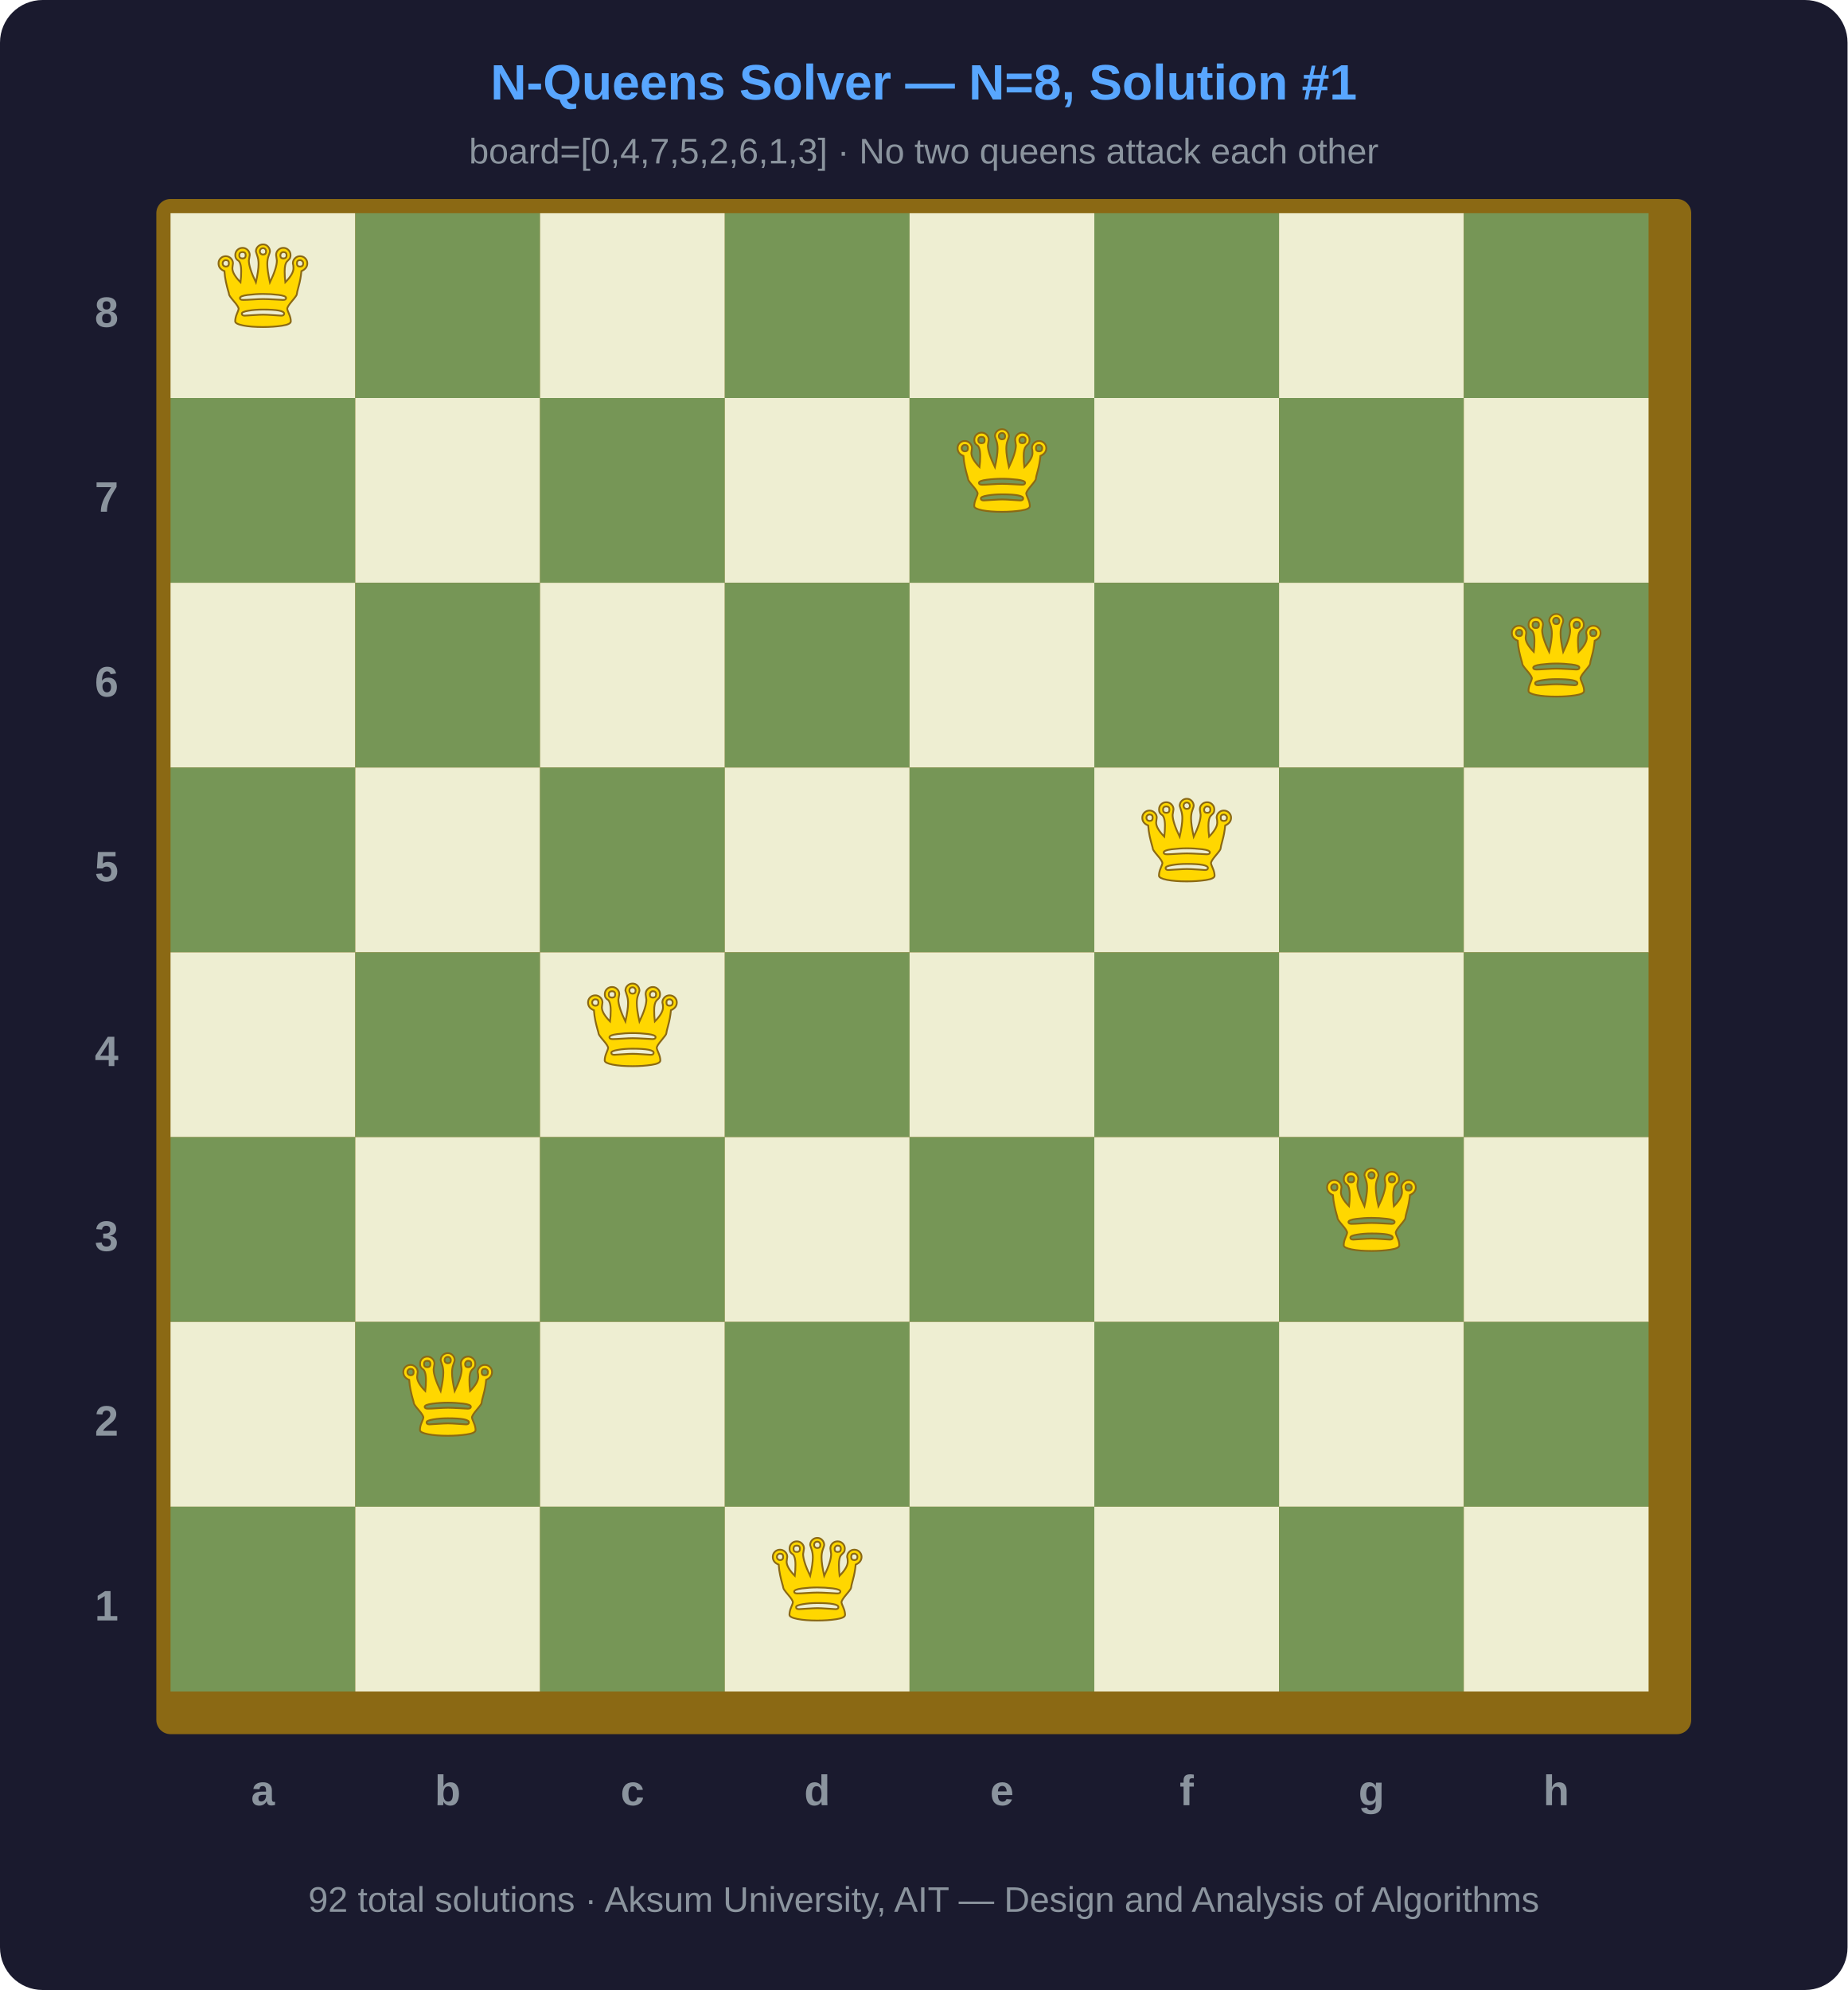
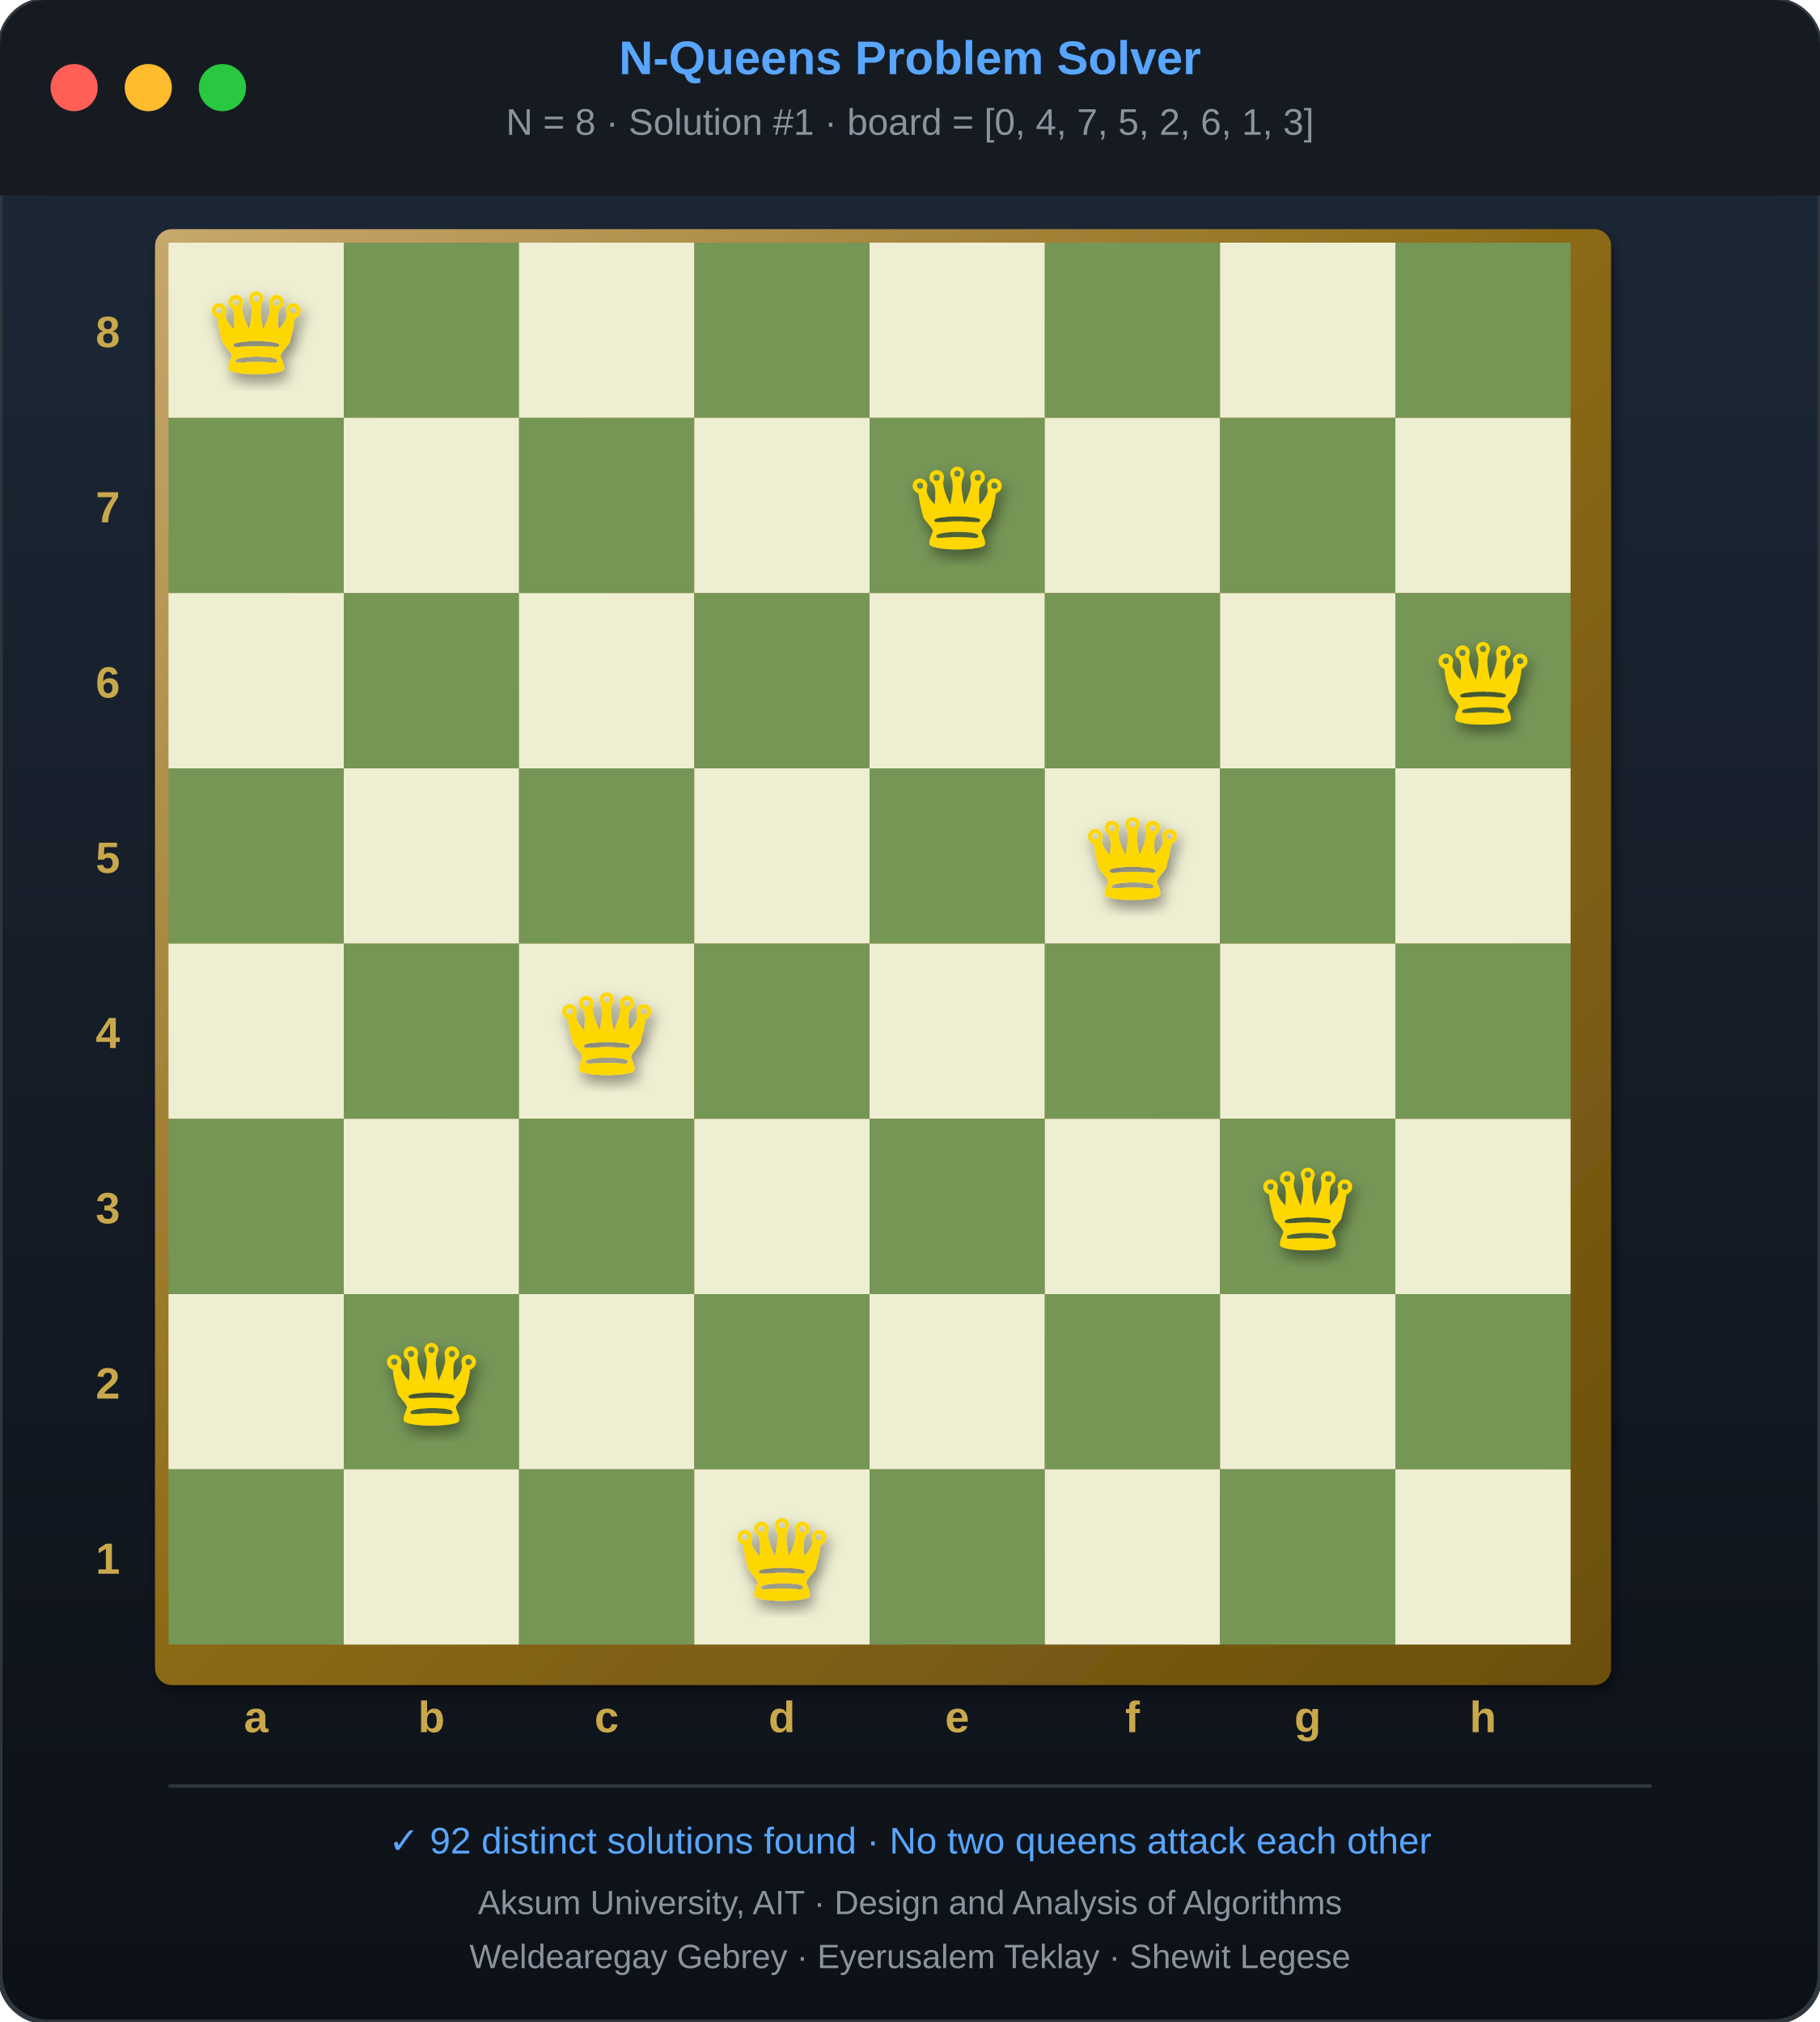
- <svg xmlns="http://www.w3.org/2000/svg" width="520" height="560" viewBox="0 0 520 560">
-   <rect width="520" height="560" rx="12" fill="#1a1a2e" />
-   <text x="260" y="28" text-anchor="middle" font-family="Segoe UI,Arial" font-size="14" font-weight="bold" fill="#58A6FF">N-Queens Solver — N=8, Solution #1</text>
-   <text x="260" y="46" text-anchor="middle" font-family="Segoe UI,Arial" font-size="10" fill="#8B949E">board=[0,4,7,5,2,6,1,3] · No two queens attack each other</text>
-   <rect x="44" y="56" width="432" height="432" rx="4" fill="#8B6914" />
-   <rect x="48" y="60" width="52" height="52" fill="#EEEED2" />
-   <rect x="100" y="60" width="52" height="52" fill="#769656" />
-   <rect x="152" y="60" width="52" height="52" fill="#EEEED2" />
-   <rect x="204" y="60" width="52" height="52" fill="#769656" />
-   <rect x="256" y="60" width="52" height="52" fill="#EEEED2" />
-   <rect x="308" y="60" width="52" height="52" fill="#769656" />
-   <rect x="360" y="60" width="52" height="52" fill="#EEEED2" />
-   <rect x="412" y="60" width="52" height="52" fill="#769656" />
-   <rect x="48" y="112" width="52" height="52" fill="#769656" />
-   <rect x="100" y="112" width="52" height="52" fill="#EEEED2" />
-   <rect x="152" y="112" width="52" height="52" fill="#769656" />
-   <rect x="204" y="112" width="52" height="52" fill="#EEEED2" />
-   <rect x="256" y="112" width="52" height="52" fill="#769656" />
-   <rect x="308" y="112" width="52" height="52" fill="#EEEED2" />
-   <rect x="360" y="112" width="52" height="52" fill="#769656" />
-   <rect x="412" y="112" width="52" height="52" fill="#EEEED2" />
-   <rect x="48" y="164" width="52" height="52" fill="#EEEED2" />
-   <rect x="100" y="164" width="52" height="52" fill="#769656" />
-   <rect x="152" y="164" width="52" height="52" fill="#EEEED2" />
-   <rect x="204" y="164" width="52" height="52" fill="#769656" />
-   <rect x="256" y="164" width="52" height="52" fill="#EEEED2" />
-   <rect x="308" y="164" width="52" height="52" fill="#769656" />
-   <rect x="360" y="164" width="52" height="52" fill="#EEEED2" />
-   <rect x="412" y="164" width="52" height="52" fill="#769656" />
-   <rect x="48" y="216" width="52" height="52" fill="#769656" />
-   <rect x="100" y="216" width="52" height="52" fill="#EEEED2" />
-   <rect x="152" y="216" width="52" height="52" fill="#769656" />
-   <rect x="204" y="216" width="52" height="52" fill="#EEEED2" />
-   <rect x="256" y="216" width="52" height="52" fill="#769656" />
-   <rect x="308" y="216" width="52" height="52" fill="#EEEED2" />
-   <rect x="360" y="216" width="52" height="52" fill="#769656" />
-   <rect x="412" y="216" width="52" height="52" fill="#EEEED2" />
-   <rect x="48" y="268" width="52" height="52" fill="#EEEED2" />
-   <rect x="100" y="268" width="52" height="52" fill="#769656" />
-   <rect x="152" y="268" width="52" height="52" fill="#EEEED2" />
-   <rect x="204" y="268" width="52" height="52" fill="#769656" />
-   <rect x="256" y="268" width="52" height="52" fill="#EEEED2" />
-   <rect x="308" y="268" width="52" height="52" fill="#769656" />
-   <rect x="360" y="268" width="52" height="52" fill="#EEEED2" />
-   <rect x="412" y="268" width="52" height="52" fill="#769656" />
-   <rect x="48" y="320" width="52" height="52" fill="#769656" />
-   <rect x="100" y="320" width="52" height="52" fill="#EEEED2" />
-   <rect x="152" y="320" width="52" height="52" fill="#769656" />
-   <rect x="204" y="320" width="52" height="52" fill="#EEEED2" />
-   <rect x="256" y="320" width="52" height="52" fill="#769656" />
-   <rect x="308" y="320" width="52" height="52" fill="#EEEED2" />
-   <rect x="360" y="320" width="52" height="52" fill="#769656" />
-   <rect x="412" y="320" width="52" height="52" fill="#EEEED2" />
-   <rect x="48" y="372" width="52" height="52" fill="#EEEED2" />
-   <rect x="100" y="372" width="52" height="52" fill="#769656" />
-   <rect x="152" y="372" width="52" height="52" fill="#EEEED2" />
-   <rect x="204" y="372" width="52" height="52" fill="#769656" />
-   <rect x="256" y="372" width="52" height="52" fill="#EEEED2" />
-   <rect x="308" y="372" width="52" height="52" fill="#769656" />
-   <rect x="360" y="372" width="52" height="52" fill="#EEEED2" />
-   <rect x="412" y="372" width="52" height="52" fill="#769656" />
-   <rect x="48" y="424" width="52" height="52" fill="#769656" />
-   <rect x="100" y="424" width="52" height="52" fill="#EEEED2" />
-   <rect x="152" y="424" width="52" height="52" fill="#769656" />
-   <rect x="204" y="424" width="52" height="52" fill="#EEEED2" />
-   <rect x="256" y="424" width="52" height="52" fill="#769656" />
-   <rect x="308" y="424" width="52" height="52" fill="#EEEED2" />
-   <rect x="360" y="424" width="52" height="52" fill="#769656" />
-   <rect x="412" y="424" width="52" height="52" fill="#EEEED2" />
-   <text x="74" y="92" text-anchor="middle" font-size="36" fill="#FFD700" stroke="#8B6914" stroke-width="0.5">♛</text>
-   <text x="282" y="144" text-anchor="middle" font-size="36" fill="#FFD700" stroke="#8B6914" stroke-width="0.5">♛</text>
-   <text x="438" y="196" text-anchor="middle" font-size="36" fill="#FFD700" stroke="#8B6914" stroke-width="0.5">♛</text>
-   <text x="334" y="248" text-anchor="middle" font-size="36" fill="#FFD700" stroke="#8B6914" stroke-width="0.5">♛</text>
-   <text x="178" y="300" text-anchor="middle" font-size="36" fill="#FFD700" stroke="#8B6914" stroke-width="0.5">♛</text>
-   <text x="386" y="352" text-anchor="middle" font-size="36" fill="#FFD700" stroke="#8B6914" stroke-width="0.5">♛</text>
-   <text x="126" y="404" text-anchor="middle" font-size="36" fill="#FFD700" stroke="#8B6914" stroke-width="0.5">♛</text>
-   <text x="230" y="456" text-anchor="middle" font-size="36" fill="#FFD700" stroke="#8B6914" stroke-width="0.5">♛</text>
-   <text x="74" y="508" text-anchor="middle" font-family="Segoe UI,Arial" font-size="12" font-weight="bold" fill="#8B949E">a</text>
-   <text x="126" y="508" text-anchor="middle" font-family="Segoe UI,Arial" font-size="12" font-weight="bold" fill="#8B949E">b</text>
-   <text x="178" y="508" text-anchor="middle" font-family="Segoe UI,Arial" font-size="12" font-weight="bold" fill="#8B949E">c</text>
-   <text x="230" y="508" text-anchor="middle" font-family="Segoe UI,Arial" font-size="12" font-weight="bold" fill="#8B949E">d</text>
-   <text x="282" y="508" text-anchor="middle" font-family="Segoe UI,Arial" font-size="12" font-weight="bold" fill="#8B949E">e</text>
-   <text x="334" y="508" text-anchor="middle" font-family="Segoe UI,Arial" font-size="12" font-weight="bold" fill="#8B949E">f</text>
-   <text x="386" y="508" text-anchor="middle" font-family="Segoe UI,Arial" font-size="12" font-weight="bold" fill="#8B949E">g</text>
-   <text x="438" y="508" text-anchor="middle" font-family="Segoe UI,Arial" font-size="12" font-weight="bold" fill="#8B949E">h</text>
-   <text x="30" y="92" text-anchor="middle" font-family="Segoe UI,Arial" font-size="12" font-weight="bold" fill="#8B949E">8</text>
-   <text x="30" y="144" text-anchor="middle" font-family="Segoe UI,Arial" font-size="12" font-weight="bold" fill="#8B949E">7</text>
-   <text x="30" y="196" text-anchor="middle" font-family="Segoe UI,Arial" font-size="12" font-weight="bold" fill="#8B949E">6</text>
-   <text x="30" y="248" text-anchor="middle" font-family="Segoe UI,Arial" font-size="12" font-weight="bold" fill="#8B949E">5</text>
-   <text x="30" y="300" text-anchor="middle" font-family="Segoe UI,Arial" font-size="12" font-weight="bold" fill="#8B949E">4</text>
-   <text x="30" y="352" text-anchor="middle" font-family="Segoe UI,Arial" font-size="12" font-weight="bold" fill="#8B949E">3</text>
-   <text x="30" y="404" text-anchor="middle" font-family="Segoe UI,Arial" font-size="12" font-weight="bold" fill="#8B949E">2</text>
-   <text x="30" y="456" text-anchor="middle" font-family="Segoe UI,Arial" font-size="12" font-weight="bold" fill="#8B949E">1</text>
-   <text x="260" y="538" text-anchor="middle" font-family="Segoe UI,Arial" font-size="10" fill="#8B949E">
-     92 total solutions · Aksum University, AIT — Design and Analysis of Algorithms
+ <svg xmlns="http://www.w3.org/2000/svg" width="540" height="600" viewBox="0 0 540 600">
+   <defs>
+     <filter id="shadow" x="-20%" y="-20%" width="140%" height="140%">
+       <feDropShadow dx="1" dy="2" stdDeviation="2" flood-color="#000" flood-opacity="0.5" />
+     </filter>
+     <filter id="glow">
+       <feGaussianBlur stdDeviation="3" result="blur" />
+       <feMerge>
+         <feMergeNode in="blur" />
+         <feMergeNode in="SourceGraphic" />
+       </feMerge>
+     </filter>
+     <linearGradient id="bgGrad" x1="0" y1="0" x2="0" y2="1">
+       <stop offset="0%" stop-color="#1e2a3a" />
+       <stop offset="100%" stop-color="#0d1117" />
+     </linearGradient>
+     <linearGradient id="frameGrad" x1="0" y1="0" x2="1" y2="1">
+       <stop offset="0%" stop-color="#c8a96e" />
+       <stop offset="50%" stop-color="#8B6914" />
+       <stop offset="100%" stop-color="#6b4f10" />
+     </linearGradient>
+   </defs>
+   <rect width="540" height="600" rx="14" fill="url(#bgGrad)" />
+   <rect width="540" height="600" rx="14" fill="none" stroke="#30363d" stroke-width="1.5" />
+   <rect x="0" y="0" width="540" height="58" rx="14" fill="#161b22" />
+   <rect x="0" y="44" width="540" height="14" fill="#161b22" />
+   <circle cx="22" cy="26" r="7" fill="#ff5f57" />
+   <circle cx="44" cy="26" r="7" fill="#febc2e" />
+   <circle cx="66" cy="26" r="7" fill="#28c840" />
+   <text x="270" y="22" text-anchor="middle" font-family="'Segoe UI',Arial,sans-serif" font-size="14" font-weight="bold" fill="#58A6FF">N-Queens Problem Solver</text>
+   <text x="270" y="40" text-anchor="middle" font-family="'Segoe UI',Arial,sans-serif" font-size="11" fill="#8b949e">N = 8  ·  Solution #1  ·  board = [0, 4, 7, 5, 2, 6, 1, 3]</text>
+   <rect x="46" y="68" width="432" height="432" rx="5" fill="url(#frameGrad)" filter="url(#shadow)" />
+   <rect x="50" y="72" width="52" height="52" fill="#EEEED2" />
+   <rect x="102" y="72" width="52" height="52" fill="#769656" />
+   <rect x="154" y="72" width="52" height="52" fill="#EEEED2" />
+   <rect x="206" y="72" width="52" height="52" fill="#769656" />
+   <rect x="258" y="72" width="52" height="52" fill="#EEEED2" />
+   <rect x="310" y="72" width="52" height="52" fill="#769656" />
+   <rect x="362" y="72" width="52" height="52" fill="#EEEED2" />
+   <rect x="414" y="72" width="52" height="52" fill="#769656" />
+   <rect x="50" y="124" width="52" height="52" fill="#769656" />
+   <rect x="102" y="124" width="52" height="52" fill="#EEEED2" />
+   <rect x="154" y="124" width="52" height="52" fill="#769656" />
+   <rect x="206" y="124" width="52" height="52" fill="#EEEED2" />
+   <rect x="258" y="124" width="52" height="52" fill="#769656" />
+   <rect x="310" y="124" width="52" height="52" fill="#EEEED2" />
+   <rect x="362" y="124" width="52" height="52" fill="#769656" />
+   <rect x="414" y="124" width="52" height="52" fill="#EEEED2" />
+   <rect x="50" y="176" width="52" height="52" fill="#EEEED2" />
+   <rect x="102" y="176" width="52" height="52" fill="#769656" />
+   <rect x="154" y="176" width="52" height="52" fill="#EEEED2" />
+   <rect x="206" y="176" width="52" height="52" fill="#769656" />
+   <rect x="258" y="176" width="52" height="52" fill="#EEEED2" />
+   <rect x="310" y="176" width="52" height="52" fill="#769656" />
+   <rect x="362" y="176" width="52" height="52" fill="#EEEED2" />
+   <rect x="414" y="176" width="52" height="52" fill="#769656" />
+   <rect x="50" y="228" width="52" height="52" fill="#769656" />
+   <rect x="102" y="228" width="52" height="52" fill="#EEEED2" />
+   <rect x="154" y="228" width="52" height="52" fill="#769656" />
+   <rect x="206" y="228" width="52" height="52" fill="#EEEED2" />
+   <rect x="258" y="228" width="52" height="52" fill="#769656" />
+   <rect x="310" y="228" width="52" height="52" fill="#EEEED2" />
+   <rect x="362" y="228" width="52" height="52" fill="#769656" />
+   <rect x="414" y="228" width="52" height="52" fill="#EEEED2" />
+   <rect x="50" y="280" width="52" height="52" fill="#EEEED2" />
+   <rect x="102" y="280" width="52" height="52" fill="#769656" />
+   <rect x="154" y="280" width="52" height="52" fill="#EEEED2" />
+   <rect x="206" y="280" width="52" height="52" fill="#769656" />
+   <rect x="258" y="280" width="52" height="52" fill="#EEEED2" />
+   <rect x="310" y="280" width="52" height="52" fill="#769656" />
+   <rect x="362" y="280" width="52" height="52" fill="#EEEED2" />
+   <rect x="414" y="280" width="52" height="52" fill="#769656" />
+   <rect x="50" y="332" width="52" height="52" fill="#769656" />
+   <rect x="102" y="332" width="52" height="52" fill="#EEEED2" />
+   <rect x="154" y="332" width="52" height="52" fill="#769656" />
+   <rect x="206" y="332" width="52" height="52" fill="#EEEED2" />
+   <rect x="258" y="332" width="52" height="52" fill="#769656" />
+   <rect x="310" y="332" width="52" height="52" fill="#EEEED2" />
+   <rect x="362" y="332" width="52" height="52" fill="#769656" />
+   <rect x="414" y="332" width="52" height="52" fill="#EEEED2" />
+   <rect x="50" y="384" width="52" height="52" fill="#EEEED2" />
+   <rect x="102" y="384" width="52" height="52" fill="#769656" />
+   <rect x="154" y="384" width="52" height="52" fill="#EEEED2" />
+   <rect x="206" y="384" width="52" height="52" fill="#769656" />
+   <rect x="258" y="384" width="52" height="52" fill="#EEEED2" />
+   <rect x="310" y="384" width="52" height="52" fill="#769656" />
+   <rect x="362" y="384" width="52" height="52" fill="#EEEED2" />
+   <rect x="414" y="384" width="52" height="52" fill="#769656" />
+   <rect x="50" y="436" width="52" height="52" fill="#769656" />
+   <rect x="102" y="436" width="52" height="52" fill="#EEEED2" />
+   <rect x="154" y="436" width="52" height="52" fill="#769656" />
+   <rect x="206" y="436" width="52" height="52" fill="#EEEED2" />
+   <rect x="258" y="436" width="52" height="52" fill="#769656" />
+   <rect x="310" y="436" width="52" height="52" fill="#EEEED2" />
+   <rect x="362" y="436" width="52" height="52" fill="#769656" />
+   <rect x="414" y="436" width="52" height="52" fill="#EEEED2" />
+   <text x="76" y="111" text-anchor="middle" font-size="38" fill="#FFD700" filter="url(#shadow)" font-family="serif">♛</text>
+   <text x="284" y="163" text-anchor="middle" font-size="38" fill="#FFD700" filter="url(#shadow)" font-family="serif">♛</text>
+   <text x="440" y="215" text-anchor="middle" font-size="38" fill="#FFD700" filter="url(#shadow)" font-family="serif">♛</text>
+   <text x="336" y="267" text-anchor="middle" font-size="38" fill="#FFD700" filter="url(#shadow)" font-family="serif">♛</text>
+   <text x="180" y="319" text-anchor="middle" font-size="38" fill="#FFD700" filter="url(#shadow)" font-family="serif">♛</text>
+   <text x="388" y="371" text-anchor="middle" font-size="38" fill="#FFD700" filter="url(#shadow)" font-family="serif">♛</text>
+   <text x="128" y="423" text-anchor="middle" font-size="38" fill="#FFD700" filter="url(#shadow)" font-family="serif">♛</text>
+   <text x="232" y="475" text-anchor="middle" font-size="38" fill="#FFD700" filter="url(#shadow)" font-family="serif">♛</text>
+   <text x="76" y="514" text-anchor="middle" font-family="'Segoe UI',Arial" font-size="13" font-weight="bold" fill="#c9a84c">a</text>
+   <text x="128" y="514" text-anchor="middle" font-family="'Segoe UI',Arial" font-size="13" font-weight="bold" fill="#c9a84c">b</text>
+   <text x="180" y="514" text-anchor="middle" font-family="'Segoe UI',Arial" font-size="13" font-weight="bold" fill="#c9a84c">c</text>
+   <text x="232" y="514" text-anchor="middle" font-family="'Segoe UI',Arial" font-size="13" font-weight="bold" fill="#c9a84c">d</text>
+   <text x="284" y="514" text-anchor="middle" font-family="'Segoe UI',Arial" font-size="13" font-weight="bold" fill="#c9a84c">e</text>
+   <text x="336" y="514" text-anchor="middle" font-family="'Segoe UI',Arial" font-size="13" font-weight="bold" fill="#c9a84c">f</text>
+   <text x="388" y="514" text-anchor="middle" font-family="'Segoe UI',Arial" font-size="13" font-weight="bold" fill="#c9a84c">g</text>
+   <text x="440" y="514" text-anchor="middle" font-family="'Segoe UI',Arial" font-size="13" font-weight="bold" fill="#c9a84c">h</text>
+   <text x="32" y="103" text-anchor="middle" font-family="'Segoe UI',Arial" font-size="13" font-weight="bold" fill="#c9a84c">8</text>
+   <text x="32" y="155" text-anchor="middle" font-family="'Segoe UI',Arial" font-size="13" font-weight="bold" fill="#c9a84c">7</text>
+   <text x="32" y="207" text-anchor="middle" font-family="'Segoe UI',Arial" font-size="13" font-weight="bold" fill="#c9a84c">6</text>
+   <text x="32" y="259" text-anchor="middle" font-family="'Segoe UI',Arial" font-size="13" font-weight="bold" fill="#c9a84c">5</text>
+   <text x="32" y="311" text-anchor="middle" font-family="'Segoe UI',Arial" font-size="13" font-weight="bold" fill="#c9a84c">4</text>
+   <text x="32" y="363" text-anchor="middle" font-family="'Segoe UI',Arial" font-size="13" font-weight="bold" fill="#c9a84c">3</text>
+   <text x="32" y="415" text-anchor="middle" font-family="'Segoe UI',Arial" font-size="13" font-weight="bold" fill="#c9a84c">2</text>
+   <text x="32" y="467" text-anchor="middle" font-family="'Segoe UI',Arial" font-size="13" font-weight="bold" fill="#c9a84c">1</text>
+   <line x1="50" y1="530" x2="490" y2="530" stroke="#30363d" stroke-width="1" />
+   <text x="270" y="550" text-anchor="middle" font-family="'Segoe UI',Arial" font-size="11" fill="#58A6FF">
+     ✓ 92 distinct solutions found  ·  No two queens attack each other
+   </text>
+   <text x="270" y="568" text-anchor="middle" font-family="'Segoe UI',Arial" font-size="10" fill="#8b949e">
+     Aksum University, AIT  ·  Design and Analysis of Algorithms
+   </text>
+   <text x="270" y="584" text-anchor="middle" font-family="'Segoe UI',Arial" font-size="10" fill="#8b949e">
+     Weldearegay Gebrey · Eyerusalem Teklay · Shewit Legese
  </text>
</svg>
